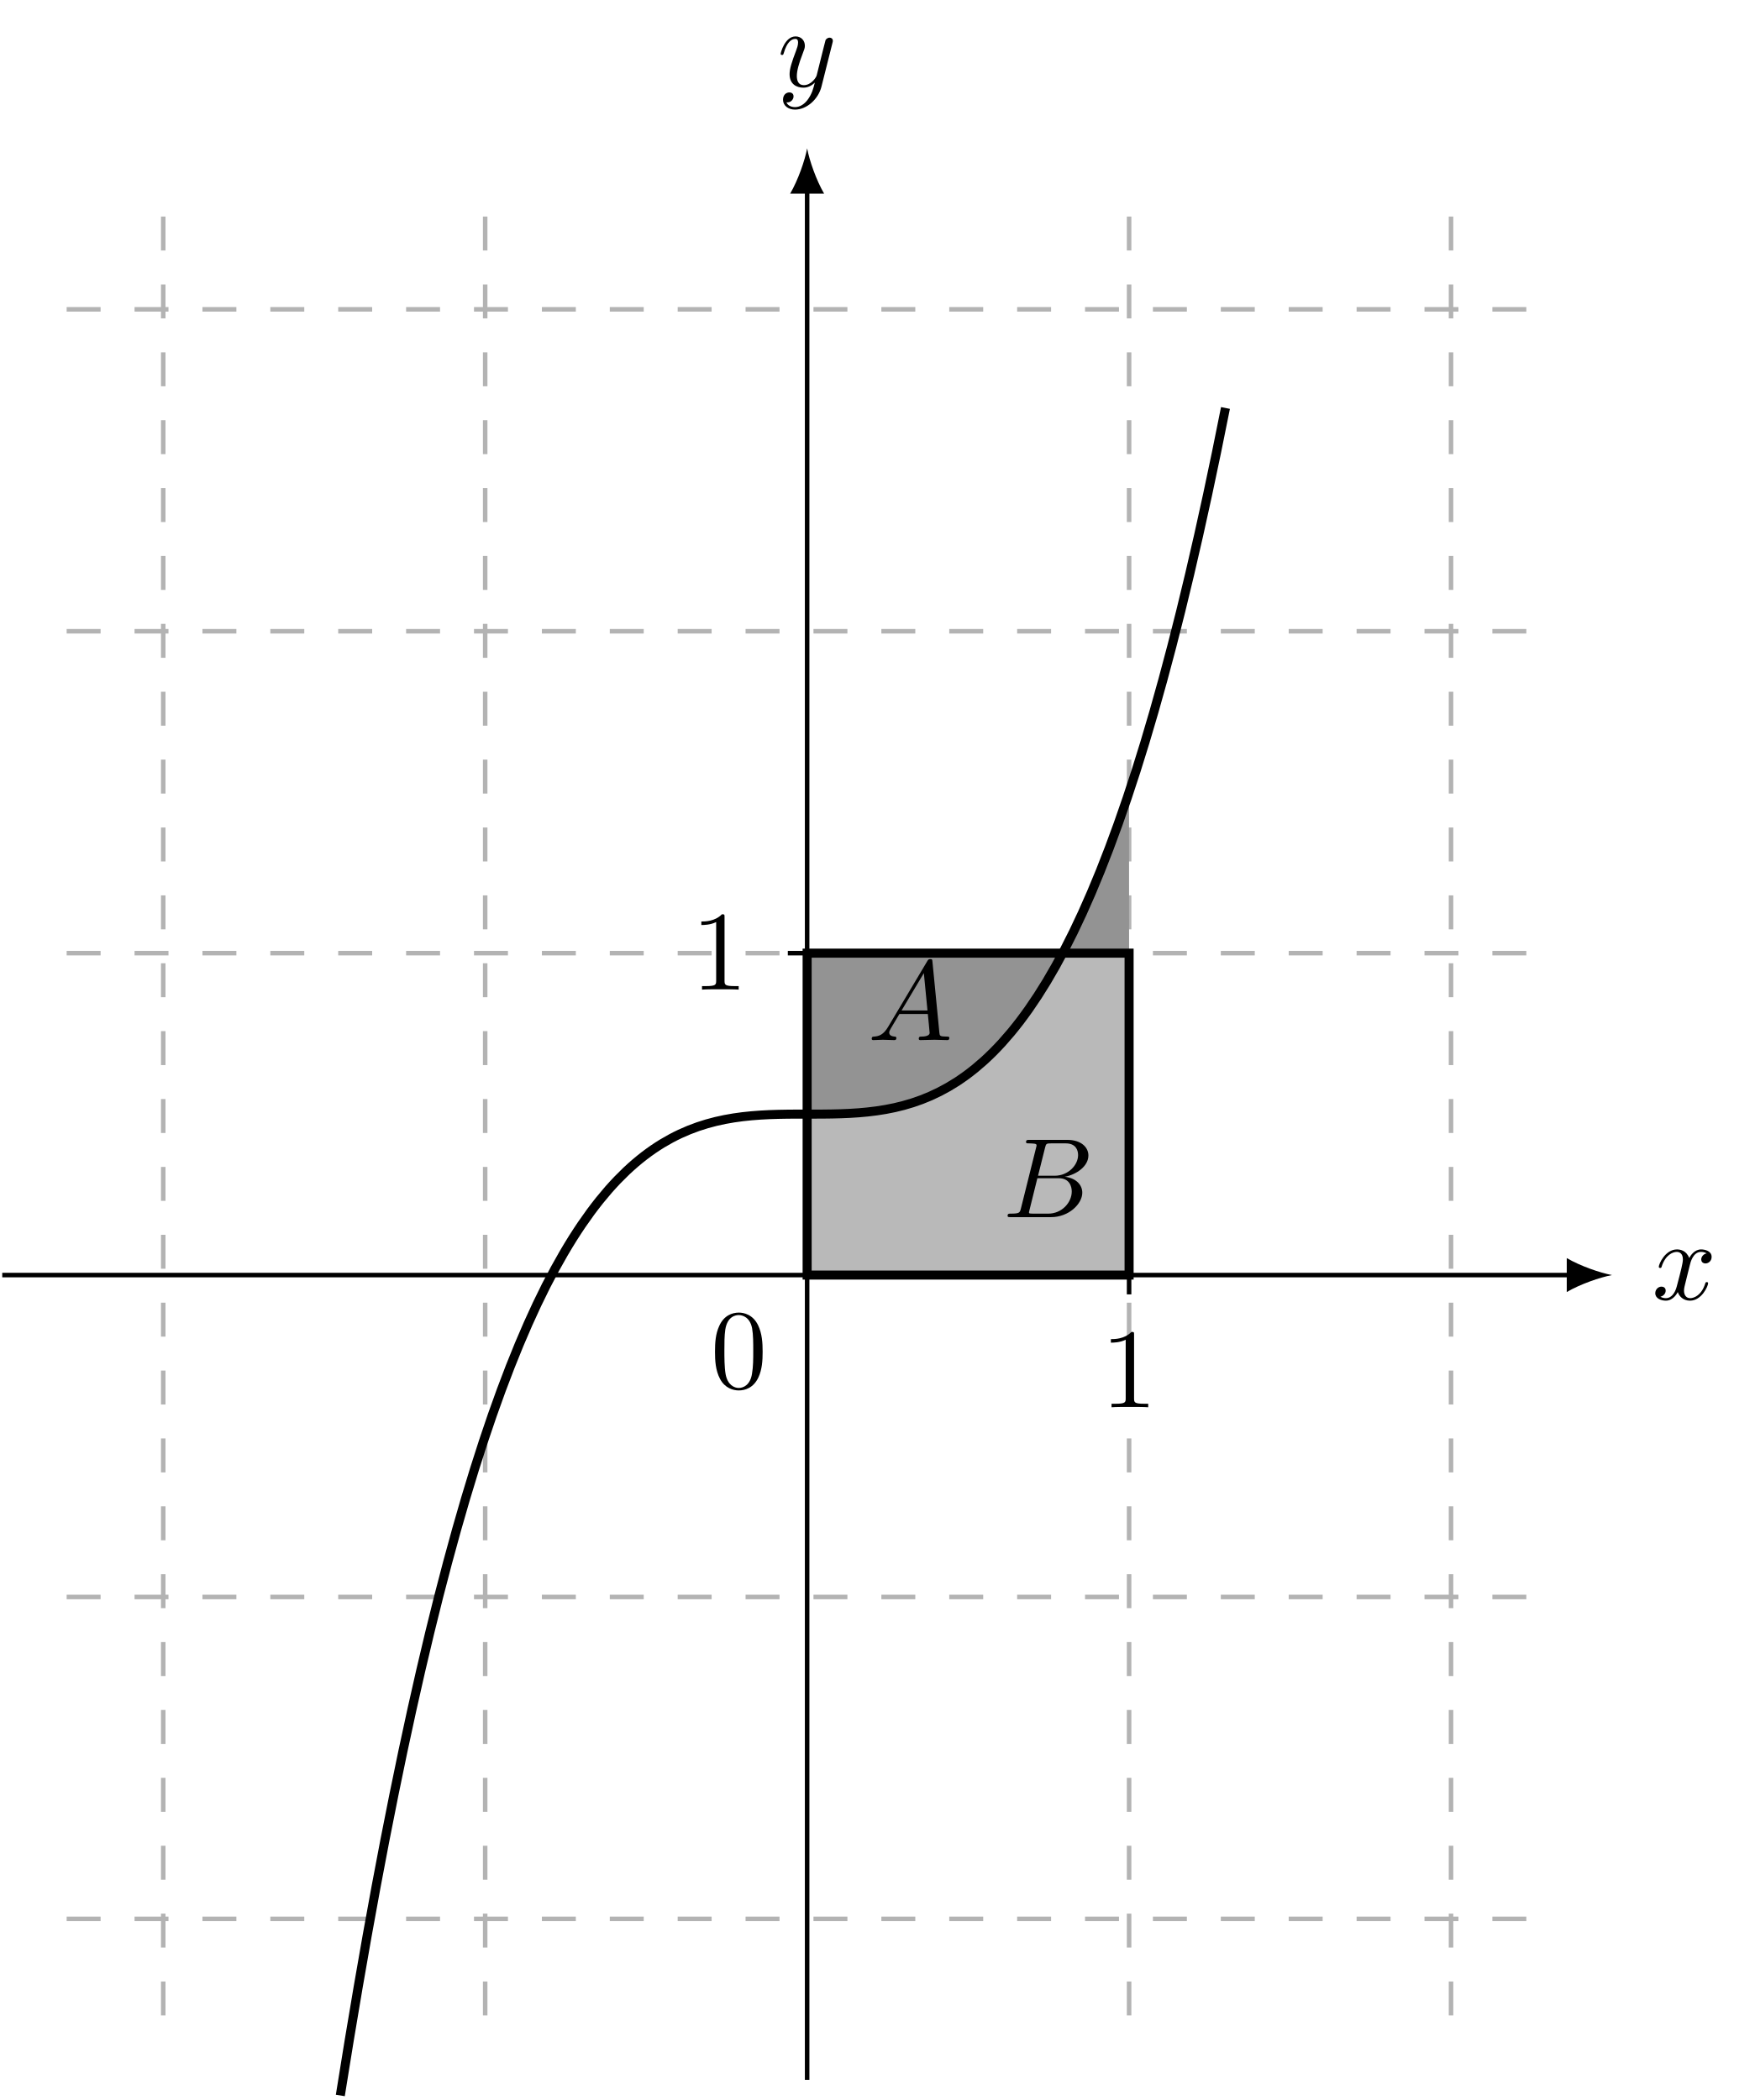
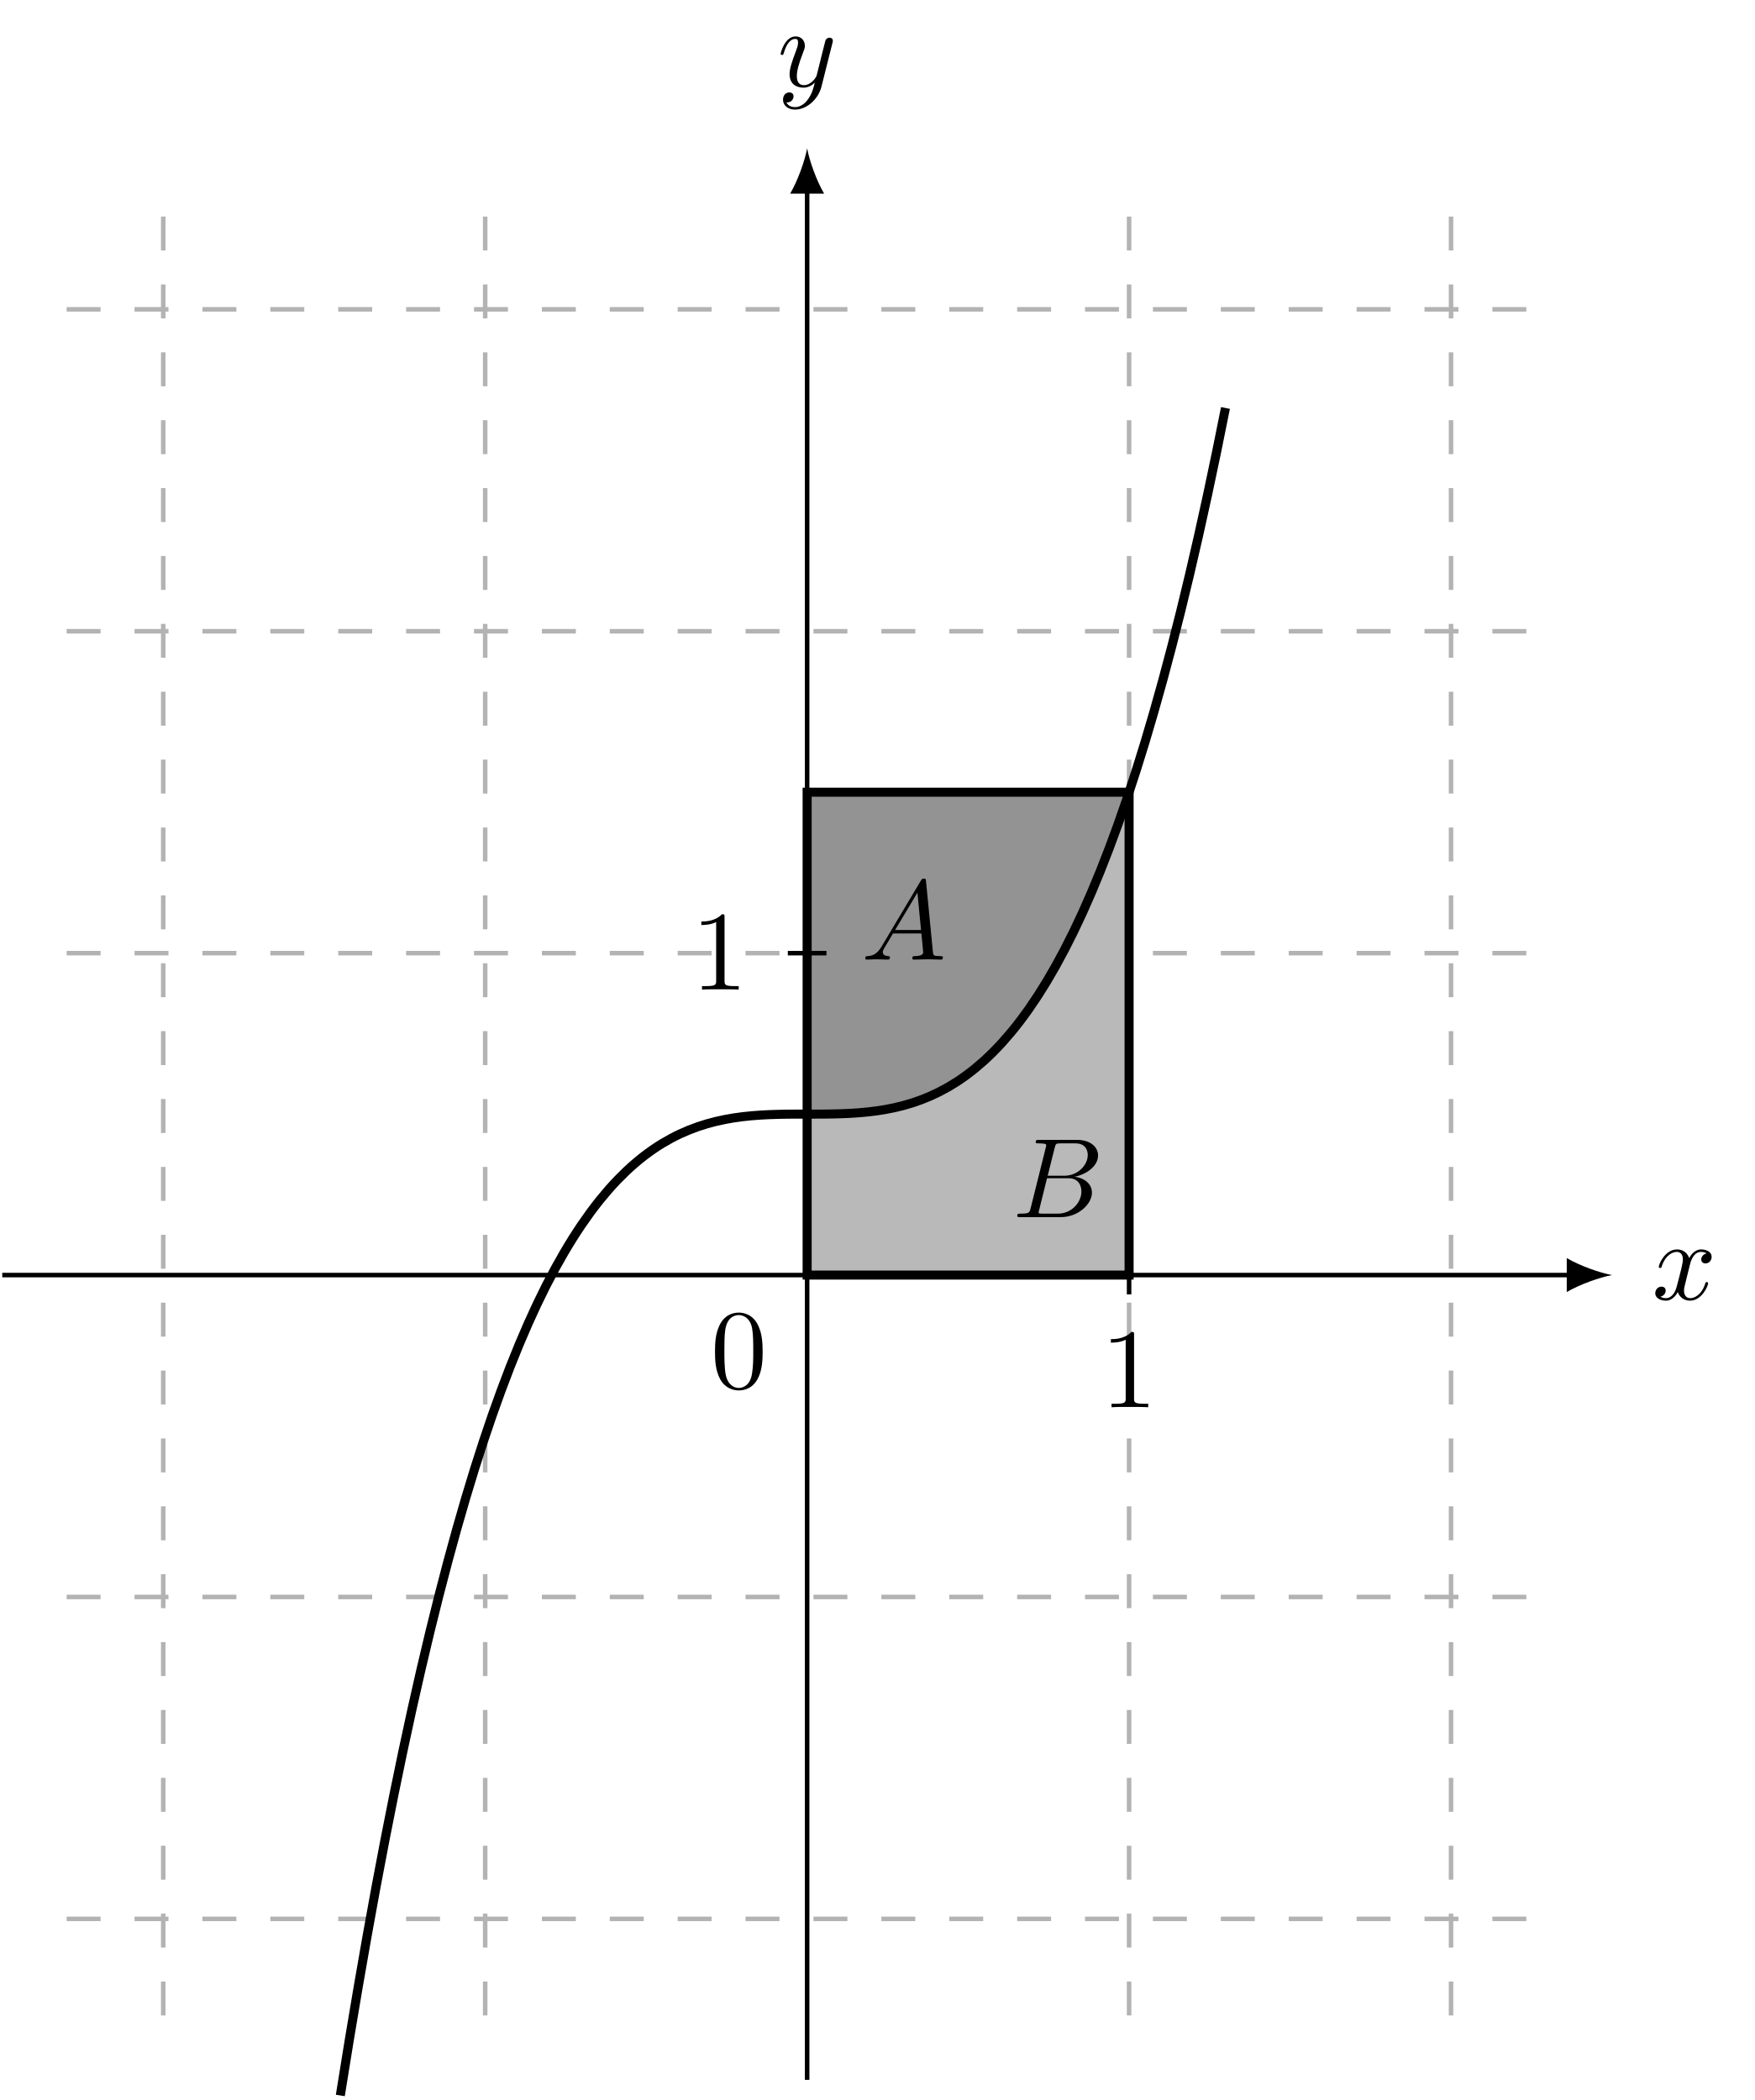
<svg xmlns="http://www.w3.org/2000/svg" xmlns:xlink="http://www.w3.org/1999/xlink" version="1.1" width="154.466pt" height="184.921pt" viewBox="-70.007 -70.007 154.466 184.921">
  <defs>
    <path id="g1-48" d="M4.583-3.188C4.583-3.985 4.533-4.782 4.184-5.519C3.726-6.476 2.909-6.635 2.491-6.635C1.893-6.635 1.166-6.376 .757-5.45C.438-4.762 .389-3.985 .389-3.188C.389-2.441 .428-1.544 .837-.787C1.265 .02 1.993 .219 2.481 .219C3.019 .219 3.776 .01 4.214-.936C4.533-1.624 4.583-2.401 4.583-3.188ZM2.481 0C2.092 0 1.504-.249 1.325-1.205C1.215-1.803 1.215-2.72 1.215-3.308C1.215-3.945 1.215-4.603 1.295-5.141C1.484-6.326 2.232-6.416 2.481-6.416C2.809-6.416 3.467-6.237 3.656-5.25C3.756-4.692 3.756-3.935 3.756-3.308C3.756-2.56 3.756-1.883 3.646-1.245C3.497-.299 2.929 0 2.481 0Z" />
    <path id="g1-49" d="M2.929-6.376C2.929-6.615 2.929-6.635 2.7-6.635C2.082-5.998 1.205-5.998 .887-5.998V-5.689C1.086-5.689 1.674-5.689 2.192-5.948V-.787C2.192-.428 2.162-.309 1.265-.309H.946V0C1.295-.03 2.162-.03 2.56-.03S3.826-.03 4.174 0V-.309H3.856C2.959-.309 2.929-.418 2.929-.787V-6.376Z" />
    <path id="g0-65" d="M1.783-1.146C1.385-.478 .996-.339 .558-.309C.438-.299 .349-.299 .349-.11C.349-.05 .399 0 .478 0C.747 0 1.056-.03 1.335-.03C1.664-.03 2.012 0 2.331 0C2.391 0 2.521 0 2.521-.189C2.521-.299 2.431-.309 2.361-.309C2.132-.329 1.893-.408 1.893-.658C1.893-.777 1.953-.887 2.032-1.026L2.79-2.301H5.29C5.31-2.092 5.45-.737 5.45-.638C5.45-.339 4.932-.309 4.732-.309C4.593-.309 4.493-.309 4.493-.11C4.493 0 4.613 0 4.633 0C5.041 0 5.469-.03 5.878-.03C6.127-.03 6.755 0 7.004 0C7.064 0 7.183 0 7.183-.199C7.183-.309 7.083-.309 6.954-.309C6.336-.309 6.336-.379 6.306-.667L5.699-6.894C5.679-7.093 5.679-7.133 5.509-7.133C5.35-7.133 5.31-7.064 5.25-6.964L1.783-1.146ZM2.979-2.61L4.941-5.898L5.26-2.61H2.979Z" />
    <path id="g0-66" d="M1.594-.777C1.494-.389 1.474-.309 .687-.309C.518-.309 .418-.309 .418-.11C.418 0 .508 0 .687 0H4.244C5.818 0 6.994-1.176 6.994-2.152C6.994-2.869 6.416-3.447 5.45-3.557C6.486-3.746 7.532-4.483 7.532-5.43C7.532-6.167 6.874-6.804 5.679-6.804H2.331C2.142-6.804 2.042-6.804 2.042-6.605C2.042-6.496 2.132-6.496 2.321-6.496C2.341-6.496 2.531-6.496 2.7-6.476C2.879-6.456 2.969-6.446 2.969-6.316C2.969-6.276 2.959-6.247 2.929-6.127L1.594-.777ZM3.098-3.646L3.716-6.117C3.806-6.466 3.826-6.496 4.254-6.496H5.539C6.416-6.496 6.625-5.908 6.625-5.469C6.625-4.593 5.768-3.646 4.553-3.646H3.098ZM2.65-.309C2.511-.309 2.491-.309 2.431-.319C2.331-.329 2.301-.339 2.301-.418C2.301-.448 2.301-.468 2.351-.648L3.039-3.427H4.922C5.878-3.427 6.067-2.69 6.067-2.262C6.067-1.275 5.181-.309 4.005-.309H2.65Z" />
    <path id="g0-120" d="M3.328-3.009C3.387-3.268 3.616-4.184 4.314-4.184C4.364-4.184 4.603-4.184 4.812-4.055C4.533-4.005 4.334-3.756 4.334-3.517C4.334-3.357 4.443-3.168 4.712-3.168C4.932-3.168 5.25-3.347 5.25-3.746C5.25-4.264 4.663-4.403 4.324-4.403C3.746-4.403 3.397-3.875 3.278-3.646C3.029-4.304 2.491-4.403 2.202-4.403C1.166-4.403 .598-3.118 .598-2.869C.598-2.77 .697-2.77 .717-2.77C.797-2.77 .827-2.79 .847-2.879C1.186-3.935 1.843-4.184 2.182-4.184C2.371-4.184 2.72-4.095 2.72-3.517C2.72-3.208 2.55-2.54 2.182-1.146C2.022-.528 1.674-.11 1.235-.11C1.176-.11 .946-.11 .737-.239C.986-.289 1.205-.498 1.205-.777C1.205-1.046 .986-1.126 .837-1.126C.538-1.126 .289-.867 .289-.548C.289-.09 .787 .11 1.225 .11C1.883 .11 2.242-.588 2.271-.648C2.391-.279 2.75 .11 3.347 .11C4.374 .11 4.941-1.176 4.941-1.425C4.941-1.524 4.852-1.524 4.822-1.524C4.732-1.524 4.712-1.484 4.692-1.415C4.364-.349 3.686-.11 3.367-.11C2.979-.11 2.819-.428 2.819-.767C2.819-.986 2.879-1.205 2.989-1.644L3.328-3.009Z" />
    <path id="g0-121" d="M4.842-3.796C4.882-3.935 4.882-3.955 4.882-4.025C4.882-4.204 4.742-4.294 4.593-4.294C4.493-4.294 4.334-4.234 4.244-4.085C4.224-4.035 4.144-3.726 4.105-3.547C4.035-3.288 3.965-3.019 3.905-2.75L3.457-.956C3.417-.807 2.989-.11 2.331-.11C1.823-.11 1.714-.548 1.714-.917C1.714-1.375 1.883-1.993 2.222-2.869C2.381-3.278 2.421-3.387 2.421-3.587C2.421-4.035 2.102-4.403 1.604-4.403C.658-4.403 .289-2.959 .289-2.869C.289-2.77 .389-2.77 .408-2.77C.508-2.77 .518-2.79 .568-2.949C.837-3.885 1.235-4.184 1.574-4.184C1.654-4.184 1.823-4.184 1.823-3.866C1.823-3.616 1.724-3.357 1.654-3.168C1.255-2.112 1.076-1.544 1.076-1.076C1.076-.189 1.704 .11 2.291 .11C2.68 .11 3.019-.06 3.298-.339C3.168 .179 3.049 .667 2.65 1.196C2.391 1.534 2.012 1.823 1.554 1.823C1.415 1.823 .966 1.793 .797 1.405C.956 1.405 1.086 1.405 1.225 1.285C1.325 1.196 1.425 1.066 1.425 .877C1.425 .568 1.156 .528 1.056 .528C.827 .528 .498 .687 .498 1.176C.498 1.674 .936 2.042 1.554 2.042C2.58 2.042 3.606 1.136 3.885 .01L4.842-3.796Z" />
  </defs>
  <g id="page1">
    <g stroke-miterlimit="10" transform="translate(1.057877,42.27199)scale(0.996264,-0.996264)">
      <g fill="#000" stroke="#000">
        <g stroke-width="0.4">
          <g stroke-dasharray="3.0,3.0" stroke-dashoffset="0.0">
            <g fill="#b3b3b3" stroke="#b3b3b3">
              <path d="M -56.905 -65.441 L -56.905 93.894" fill="none" />
            </g>
          </g>
          <g stroke-dasharray="3.0,3.0" stroke-dashoffset="0.0">
            <g fill="#b3b3b3" stroke="#b3b3b3">
              <path d="M -28.453 -65.441 L -28.453 93.894" fill="none" />
            </g>
          </g>
          <g stroke-dasharray="3.0,3.0" stroke-dashoffset="0.0">
            <g fill="#b3b3b3" stroke="#b3b3b3">
              <path d="M 28.453 -65.441 L 28.453 93.894" fill="none" />
            </g>
          </g>
          <g stroke-dasharray="3.0,3.0" stroke-dashoffset="0.0">
            <g fill="#b3b3b3" stroke="#b3b3b3">
              <path d="M 56.905 -65.441 L 56.905 93.894" fill="none" />
            </g>
          </g>
          <g stroke-dasharray="3.0,3.0" stroke-dashoffset="0.0">
            <g fill="#b3b3b3" stroke="#b3b3b3">
              <path d="M -65.441 -56.905 L 65.441 -56.905" fill="none" />
            </g>
          </g>
          <g stroke-dasharray="3.0,3.0" stroke-dashoffset="0.0">
            <g fill="#b3b3b3" stroke="#b3b3b3">
              <path d="M -65.441 -28.453 L 65.441 -28.453" fill="none" />
            </g>
          </g>
          <g stroke-dasharray="3.0,3.0" stroke-dashoffset="0.0">
            <g fill="#b3b3b3" stroke="#b3b3b3">
              <path d="M -65.441 28.453 L 65.441 28.453" fill="none" />
            </g>
          </g>
          <g stroke-dasharray="3.0,3.0" stroke-dashoffset="0.0">
            <g fill="#b3b3b3" stroke="#b3b3b3">
              <path d="M -65.441 56.905 L 65.441 56.905" fill="none" />
            </g>
          </g>
          <g stroke-dasharray="3.0,3.0" stroke-dashoffset="0.0">
            <g fill="#b3b3b3" stroke="#b3b3b3">
              <path d="M -65.441 85.358 L 65.441 85.358" fill="none" />
            </g>
          </g>
          <g fill="#b9b9b9" stroke="#b9b9b9">
-             <path d="M 0.0 0.0 M 0.0 0.0 L 0.0 28.453 L 28.453 28.453 L 28.453 0.0 Z M 28.453 28.453" stroke="none" />
+             <path d="M 0.0 0.0 M 0.0 0.0 L 0.0 42.679 L 28.453 42.679 L 28.453 0.0 Z M 28.453 42.679" stroke="none" />
          </g>
          <g fill="#939393" stroke="#939393">
-             <path d="M 0.0 14.226 C 0.0 14.226 0.856 14.226 1.185 14.228 C 1.514 14.23 2.042 14.235 2.37 14.242 C 2.699 14.25 3.227 14.265 3.556 14.281 C 3.885 14.298 4.412 14.33 4.741 14.358 C 5.07 14.386 5.597 14.44 5.926 14.483 C 6.255 14.527 6.783 14.608 7.111 14.671 C 7.44 14.733 7.968 14.847 8.297 14.931 C 8.626 15.016 9.153 15.169 9.482 15.279 C 9.811 15.389 10.338 15.586 10.667 15.726 C 10.996 15.865 11.524 16.111 11.852 16.283 C 12.181 16.455 12.709 16.756 13.038 16.964 C 13.367 17.171 13.894 17.533 14.223 17.78 C 14.552 18.027 15.079 18.455 15.408 18.745 C 15.737 19.034 16.264 19.533 16.593 19.869 C 16.922 20.206 17.45 20.781 17.779 21.167 C 18.108 21.553 18.635 22.211 18.964 22.65 C 19.293 23.089 19.82 23.835 20.149 24.33 C 20.478 24.826 21.005 25.665 21.334 26.221 C 21.663 26.776 22.191 27.714 22.52 28.333 C 22.848 28.952 23.376 29.994 23.705 30.68 C 24.034 31.365 24.561 32.518 24.89 33.273 C 25.219 34.029 25.746 35.296 26.075 36.126 C 26.404 36.955 26.932 38.344 27.261 39.25 C 27.589 40.157 28.446 42.658 28.446 42.658 L 28.453 28.453 L 0.0 28.453 Z" stroke="none" />
+             <path d="M 0.0 14.226 C 0.0 14.226 0.856 14.226 1.185 14.228 C 1.514 14.23 2.042 14.235 2.37 14.242 C 2.699 14.25 3.227 14.265 3.556 14.281 C 3.885 14.298 4.412 14.33 4.741 14.358 C 5.07 14.386 5.597 14.44 5.926 14.483 C 6.255 14.527 6.783 14.608 7.111 14.671 C 7.44 14.733 7.968 14.847 8.297 14.931 C 8.626 15.016 9.153 15.169 9.482 15.279 C 9.811 15.389 10.338 15.586 10.667 15.726 C 10.996 15.865 11.524 16.111 11.852 16.283 C 12.181 16.455 12.709 16.756 13.038 16.964 C 13.367 17.171 13.894 17.533 14.223 17.78 C 14.552 18.027 15.079 18.455 15.408 18.745 C 15.737 19.034 16.264 19.533 16.593 19.869 C 16.922 20.206 17.45 20.781 17.779 21.167 C 18.108 21.553 18.635 22.211 18.964 22.65 C 19.293 23.089 19.82 23.835 20.149 24.33 C 20.478 24.826 21.005 25.665 21.334 26.221 C 21.663 26.776 22.191 27.714 22.52 28.333 C 22.848 28.952 23.376 29.994 23.705 30.68 C 24.034 31.365 24.561 32.518 24.89 33.273 C 25.219 34.029 25.746 35.296 26.075 36.126 C 26.404 36.955 26.932 38.344 27.261 39.25 C 27.589 40.157 28.446 42.658 28.446 42.658 L 28.453 42.679 L 0.0 42.679 Z" stroke="none" />
          </g>
          <g stroke-width="0.8">
-             <path d="M 0.0 0.0 M 0.0 0.0 L 0.0 28.453 L 28.453 28.453 L 28.453 0.0 Z M 28.453 28.453" fill="none" />
+             <path d="M 0.0 0.0 M 0.0 0.0 L 0.0 42.679 L 28.453 42.679 L 28.453 0.0 Z M 28.453 42.679" fill="none" />
          </g>
          <g stroke-width="0.8">
            <path d="M -41.256 -72.514 C -41.256 -72.514 -40.685 -68.956 -40.466 -67.625 C -40.247 -66.295 -39.895 -64.203 -39.676 -62.924 C -39.457 -61.644 -39.105 -59.634 -38.886 -58.405 C -38.667 -57.176 -38.315 -55.246 -38.096 -54.067 C -37.876 -52.888 -37.525 -51.036 -37.306 -49.905 C -37.086 -48.774 -36.735 -46.999 -36.515 -45.916 C -36.296 -44.832 -35.944 -43.132 -35.725 -42.095 C -35.506 -41.058 -35.154 -39.432 -34.935 -38.44 C -34.716 -37.448 -34.364 -35.894 -34.145 -34.946 C -33.926 -33.999 -33.574 -32.515 -33.355 -31.611 C -33.136 -30.707 -32.784 -29.292 -32.565 -28.43 C -32.345 -27.568 -31.994 -26.22 -31.774 -25.4 C -31.555 -24.579 -31.204 -23.296 -30.984 -22.516 C -30.765 -21.736 -30.413 -20.517 -30.194 -19.776 C -29.975 -19.035 -29.623 -17.879 -29.404 -17.176 C -29.185 -16.473 -28.833 -15.378 -28.614 -14.712 C -28.395 -14.047 -28.043 -13.01 -27.824 -12.38 C -27.604 -11.751 -27.253 -10.771 -27.033 -10.177 C -26.814 -9.583 -26.463 -8.659 -26.243 -8.099 C -26.024 -7.539 -25.672 -6.669 -25.453 -6.142 C -25.234 -5.616 -24.882 -4.798 -24.663 -4.304 C -24.444 -3.809 -24.092 -3.043 -23.873 -2.579 C -23.654 -2.116 -23.302 -1.398 -23.083 -0.965 C -22.863 -0.532 -22.512 0.138 -22.293 0.542 C -22.073 0.946 -21.722 1.57 -21.502 1.946 C -21.283 2.322 -20.931 2.902 -20.712 3.251 C -20.493 3.6 -20.141 4.137 -19.922 4.46 C -19.703 4.782 -19.351 5.279 -19.132 5.576 C -18.913 5.874 -18.561 6.331 -18.342 6.604 C -18.122 6.878 -17.771 7.297 -17.552 7.548 C -17.332 7.798 -16.981 8.182 -16.761 8.41 C -16.542 8.638 -16.19 8.987 -15.971 9.195 C -15.752 9.402 -15.4 9.718 -15.181 9.905 C -14.962 10.093 -14.61 10.377 -14.391 10.545 C -14.172 10.714 -13.82 10.969 -13.601 11.119 C -13.382 11.27 -13.03 11.496 -12.811 11.63 C -12.591 11.763 -12.24 11.964 -12.02 12.081 C -11.801 12.199 -11.45 12.375 -11.23 12.477 C -11.011 12.58 -10.659 12.732 -10.44 12.821 C -10.221 12.91 -9.869 13.041 -9.65 13.117 C -9.431 13.193 -9.079 13.304 -8.86 13.368 C -8.641 13.432 -8.289 13.525 -8.07 13.578 C -7.85 13.631 -7.499 13.707 -7.279 13.75 C -7.06 13.793 -6.709 13.855 -6.489 13.889 C -6.27 13.923 -5.918 13.971 -5.699 13.998 C -5.48 14.025 -5.128 14.061 -4.909 14.08 C -4.69 14.1 -4.338 14.126 -4.119 14.14 C -3.9 14.154 -3.548 14.172 -3.329 14.181 C -3.109 14.19 -2.758 14.201 -2.538 14.206 C -2.319 14.212 -1.968 14.217 -1.748 14.22 C -1.529 14.222 -1.177 14.225 -0.958 14.226 C -0.739 14.226 -0.387 14.226 -0.168 14.226 C 0.051 14.226 0.403 14.226 0.622 14.226 C 0.841 14.227 1.193 14.228 1.412 14.229 C 1.632 14.231 1.983 14.235 2.202 14.239 C 2.422 14.244 2.773 14.252 2.993 14.259 C 3.212 14.267 3.564 14.281 3.783 14.293 C 4.002 14.305 4.354 14.327 4.573 14.344 C 4.792 14.361 5.144 14.393 5.363 14.417 C 5.582 14.44 5.934 14.483 6.153 14.514 C 6.373 14.545 6.724 14.6 6.943 14.64 C 7.163 14.679 7.514 14.749 7.734 14.797 C 7.953 14.846 8.304 14.932 8.524 14.991 C 8.743 15.05 9.095 15.153 9.314 15.224 C 9.533 15.295 9.885 15.417 10.104 15.5 C 10.323 15.583 10.675 15.727 10.894 15.823 C 11.113 15.92 11.465 16.085 11.684 16.197 C 11.904 16.308 12.255 16.497 12.475 16.624 C 12.694 16.75 13.045 16.966 13.265 17.109 C 13.484 17.252 13.836 17.495 14.055 17.656 C 14.274 17.816 14.626 18.088 14.845 18.267 C 15.064 18.446 15.416 18.749 15.635 18.947 C 15.854 19.146 16.206 19.48 16.425 19.7 C 16.645 19.919 16.996 20.288 17.216 20.529 C 17.435 20.77 17.786 21.173 18.006 21.437 C 18.225 21.7 18.577 22.141 18.796 22.428 C 19.015 22.716 19.367 23.195 19.586 23.507 C 19.805 23.819 20.157 24.339 20.376 24.676 C 20.595 25.014 20.947 25.575 21.166 25.939 C 21.386 26.304 21.737 26.909 21.956 27.301 C 22.176 27.693 22.527 28.343 22.747 28.764 C 22.966 29.185 23.318 29.882 23.537 30.332 C 23.756 30.782 24.108 31.528 24.327 32.009 C 24.546 32.49 24.898 33.286 25.117 33.799 C 25.336 34.312 25.688 35.16 25.907 35.705 C 26.127 36.251 26.478 37.152 26.697 37.731 C 26.917 38.31 27.268 39.267 27.488 39.881 C 27.707 40.495 28.059 41.507 28.278 42.157 C 28.497 42.807 28.849 43.877 29.068 44.564 C 29.287 45.251 29.639 46.382 29.858 47.106 C 30.077 47.831 30.429 49.023 30.648 49.787 C 30.868 50.55 31.219 51.805 31.438 52.608 C 31.658 53.411 32.009 54.732 32.229 55.576 C 32.448 56.42 32.799 57.806 33.019 58.692 C 33.238 59.578 33.59 61.033 33.809 61.962 C 34.028 62.891 34.38 64.415 34.599 65.388 C 34.818 66.36 35.17 67.956 35.389 68.974 C 35.608 69.991 35.96 71.659 36.179 72.723 C 36.399 73.787 36.97 76.64 36.97 76.64" fill="none" />
          </g>
          <path d="M -71.132 0.0 L 67.532 0.0" fill="none" />
          <g transform="translate(67.5319,0.0)">
            <path d=" M 3.6 0.0 C 2.533 0.2 0.8 0.8 -0.4 1.5 L -0.4 -1.5 C 0.8 -0.8 2.533 -0.2 3.6 0.0  " stroke="none" />
          </g>
          <g transform="translate(74.66483,-2.15277)">
            <g stroke="none" transform="scale(-1.00375,1.00375)translate(1.057877,42.27199)scale(-1,-1)">
              <g fill="#000">
                <g stroke="none">
                  <use x="1.058" y="42.272" xlink:href="#g0-120" />
                </g>
              </g>
            </g>
          </g>
          <path d="M 0.0 -71.132 L 0.0 95.985" fill="none" />
          <g transform="matrix(0.0,1.0,-1.0,0.0,0.0,95.98465)">
            <path d=" M 3.6 0.0 C 2.533 0.2 0.8 0.8 -0.4 1.5 L -0.4 -1.5 C 0.8 -0.8 2.533 -0.2 3.6 0.0  " stroke="none" />
          </g>
          <g transform="translate(-2.6308,105.062)">
            <g stroke="none" transform="scale(-1.00375,1.00375)translate(1.057877,42.27199)scale(-1,-1)">
              <g fill="#000">
                <g stroke="none">
                  <use x="1.058" y="42.272" xlink:href="#g0-121" />
                </g>
              </g>
            </g>
          </g>
          <path d="M 28.453 1.707 L 28.453 -1.707" fill="none" />
          <g transform="translate(25.95274,-11.6845)">
            <g stroke="none" transform="scale(-1.00375,1.00375)translate(1.057877,42.27199)scale(-1,-1)">
              <g fill="#000">
                <g stroke="none">
                  <use x="1.058" y="42.272" xlink:href="#g1-49" />
                </g>
              </g>
            </g>
          </g>
          <path d="M 1.707 28.453 L -1.707 28.453" fill="none" />
          <g transform="translate(-10.24007,25.23053)">
            <g stroke="none" transform="scale(-1.00375,1.00375)translate(1.057877,42.27199)scale(-1,-1)">
              <g fill="#000">
                <g stroke="none">
                  <use x="1.058" y="42.272" xlink:href="#g1-49" />
                </g>
              </g>
            </g>
          </g>
          <g transform="translate(-8.53297,-9.9774)">
            <g stroke="none" transform="scale(-1.00375,1.00375)translate(1.057877,42.27199)scale(-1,-1)">
              <g fill="#000">
                <g stroke="none">
                  <use x="1.058" y="42.272" xlink:href="#g1-48" />
                </g>
              </g>
            </g>
          </g>
-           <g transform="translate(5.35507,20.76834)">
+           <g transform="translate(4.7859,27.88153)">
            <g stroke="none" transform="scale(-1.00375,1.00375)translate(1.057877,42.27199)scale(-1,-1)">
              <g fill="#000">
                <g stroke="none">
                  <use x="1.058" y="42.272" xlink:href="#g0-65" />
                </g>
              </g>
            </g>
          </g>
-           <g transform="translate(17.29616,5.11925)">
+           <g transform="translate(18.1497,5.11925)">
            <g stroke="none" transform="scale(-1.00375,1.00375)translate(1.057877,42.27199)scale(-1,-1)">
              <g fill="#000">
                <g stroke="none">
                  <use x="1.058" y="42.272" xlink:href="#g0-66" />
                </g>
              </g>
            </g>
          </g>
        </g>
      </g>
    </g>
  </g>
</svg>
